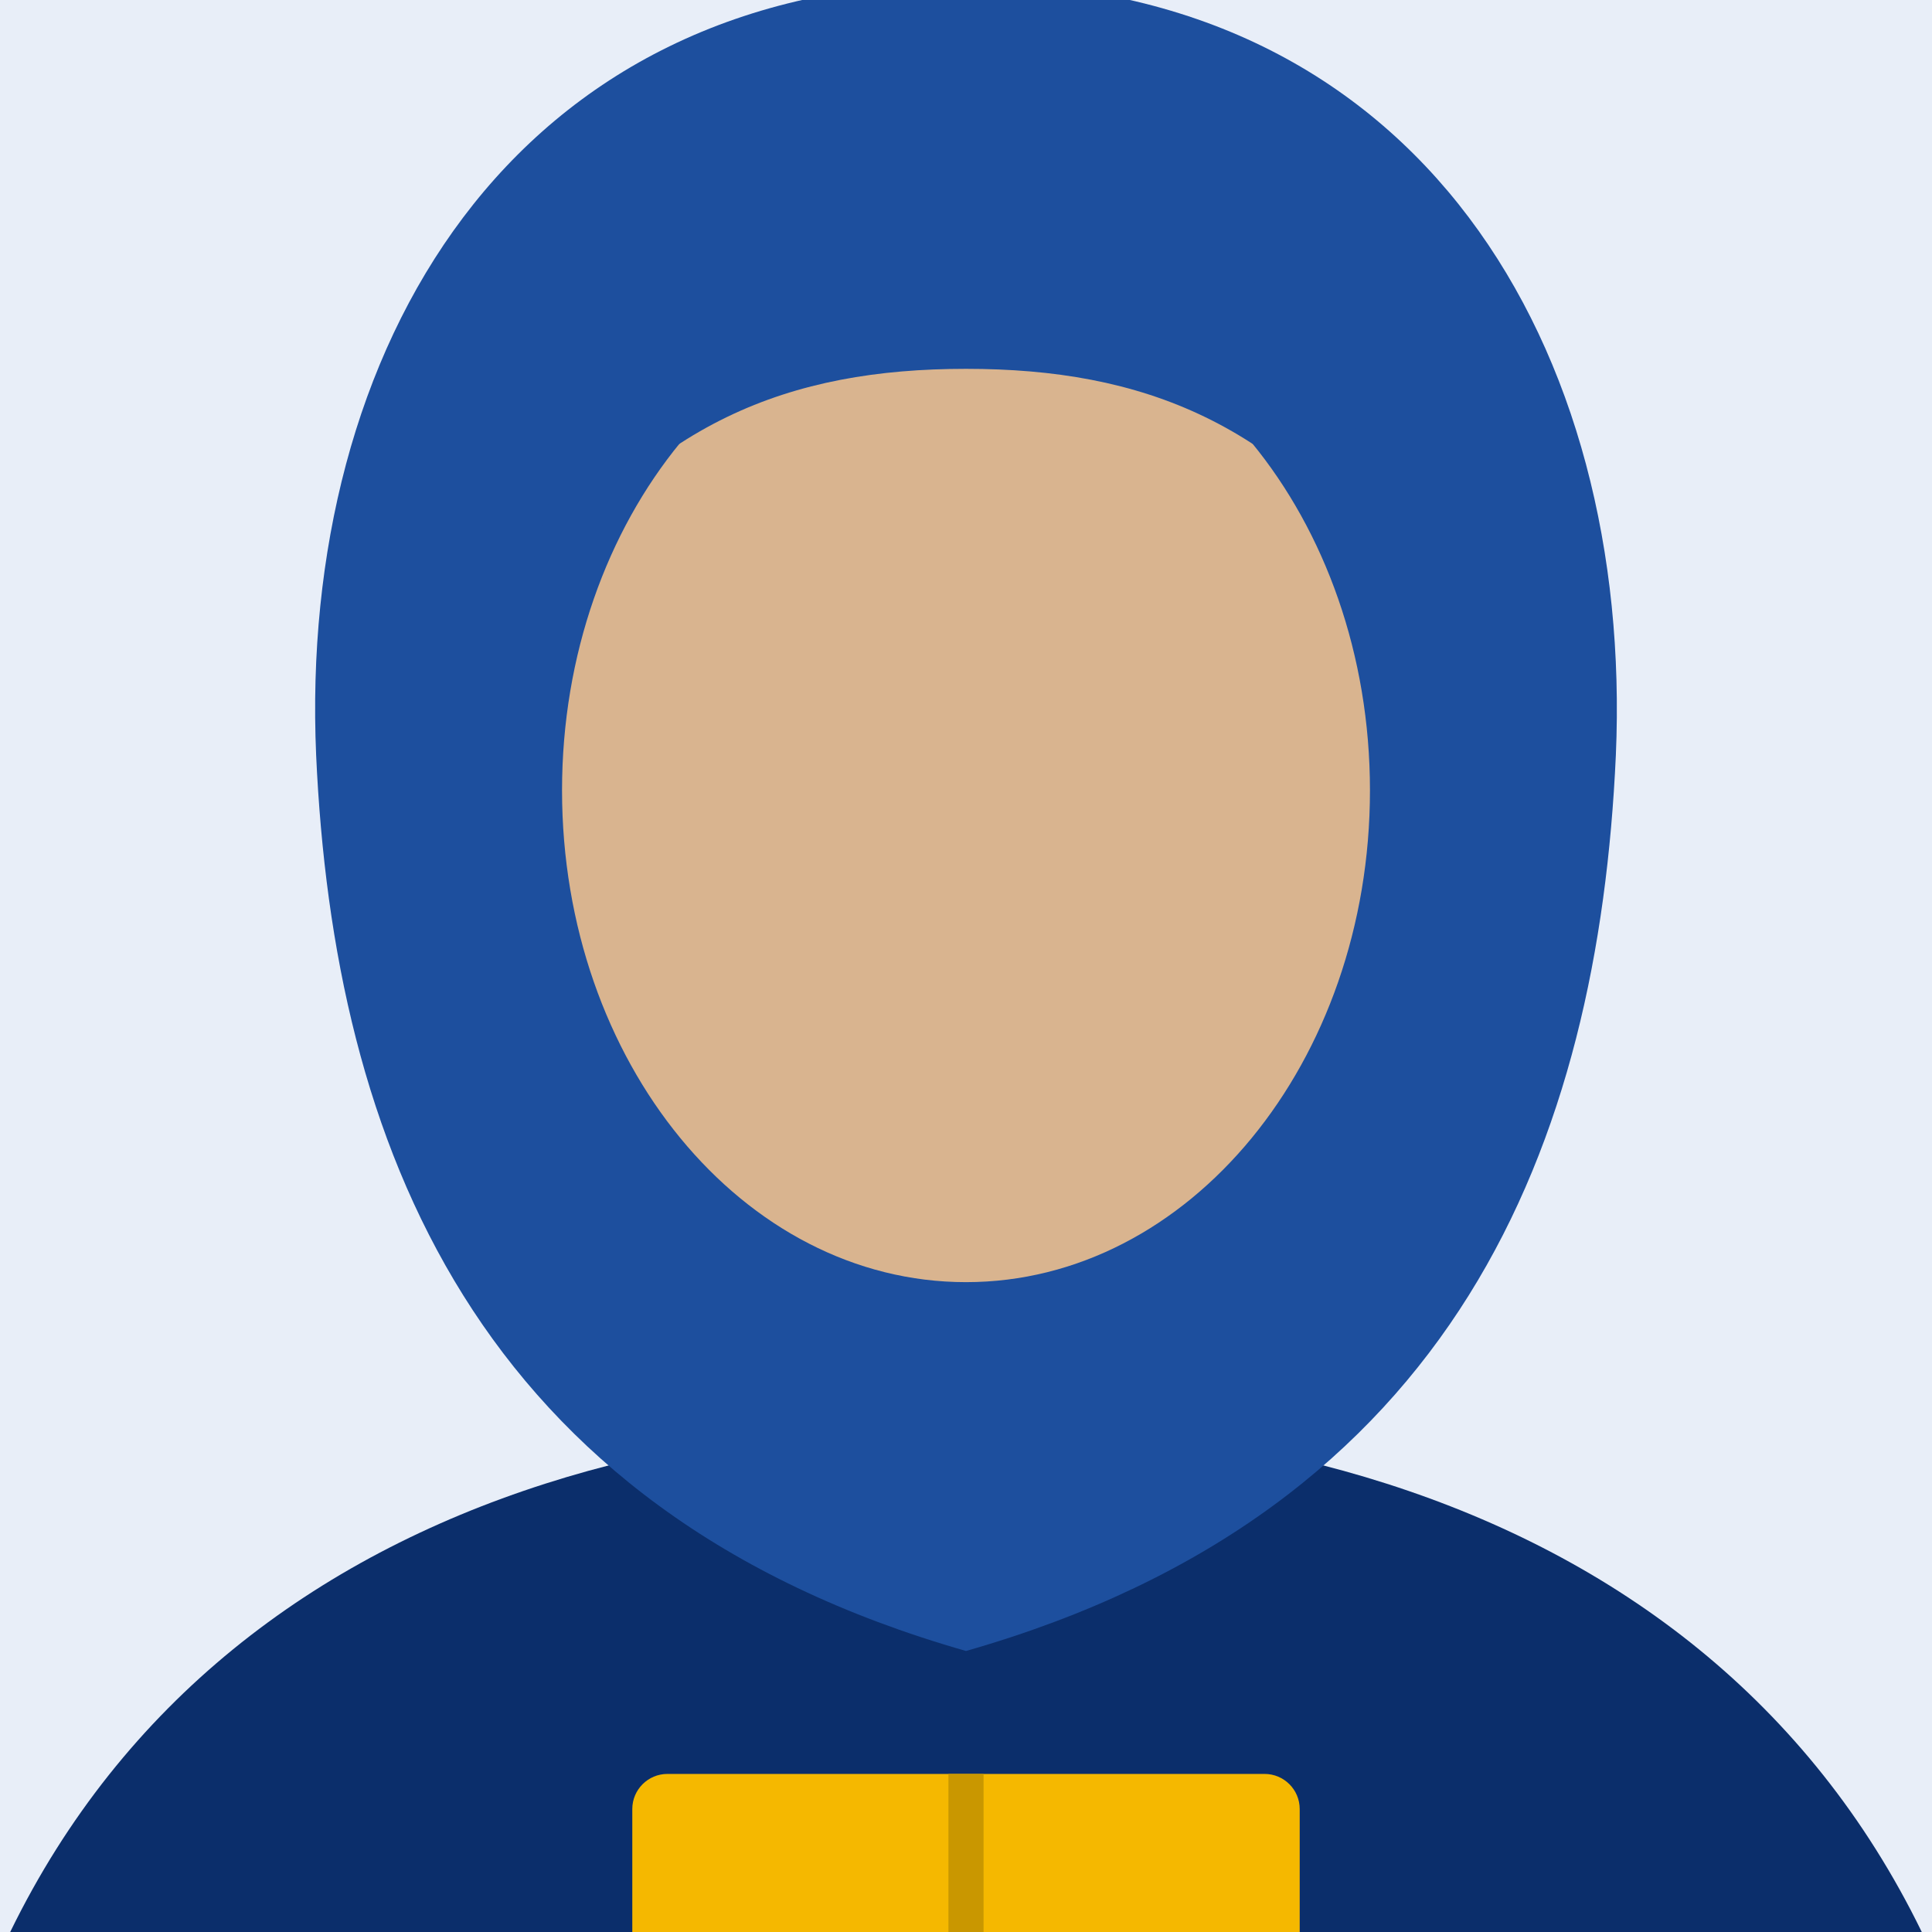
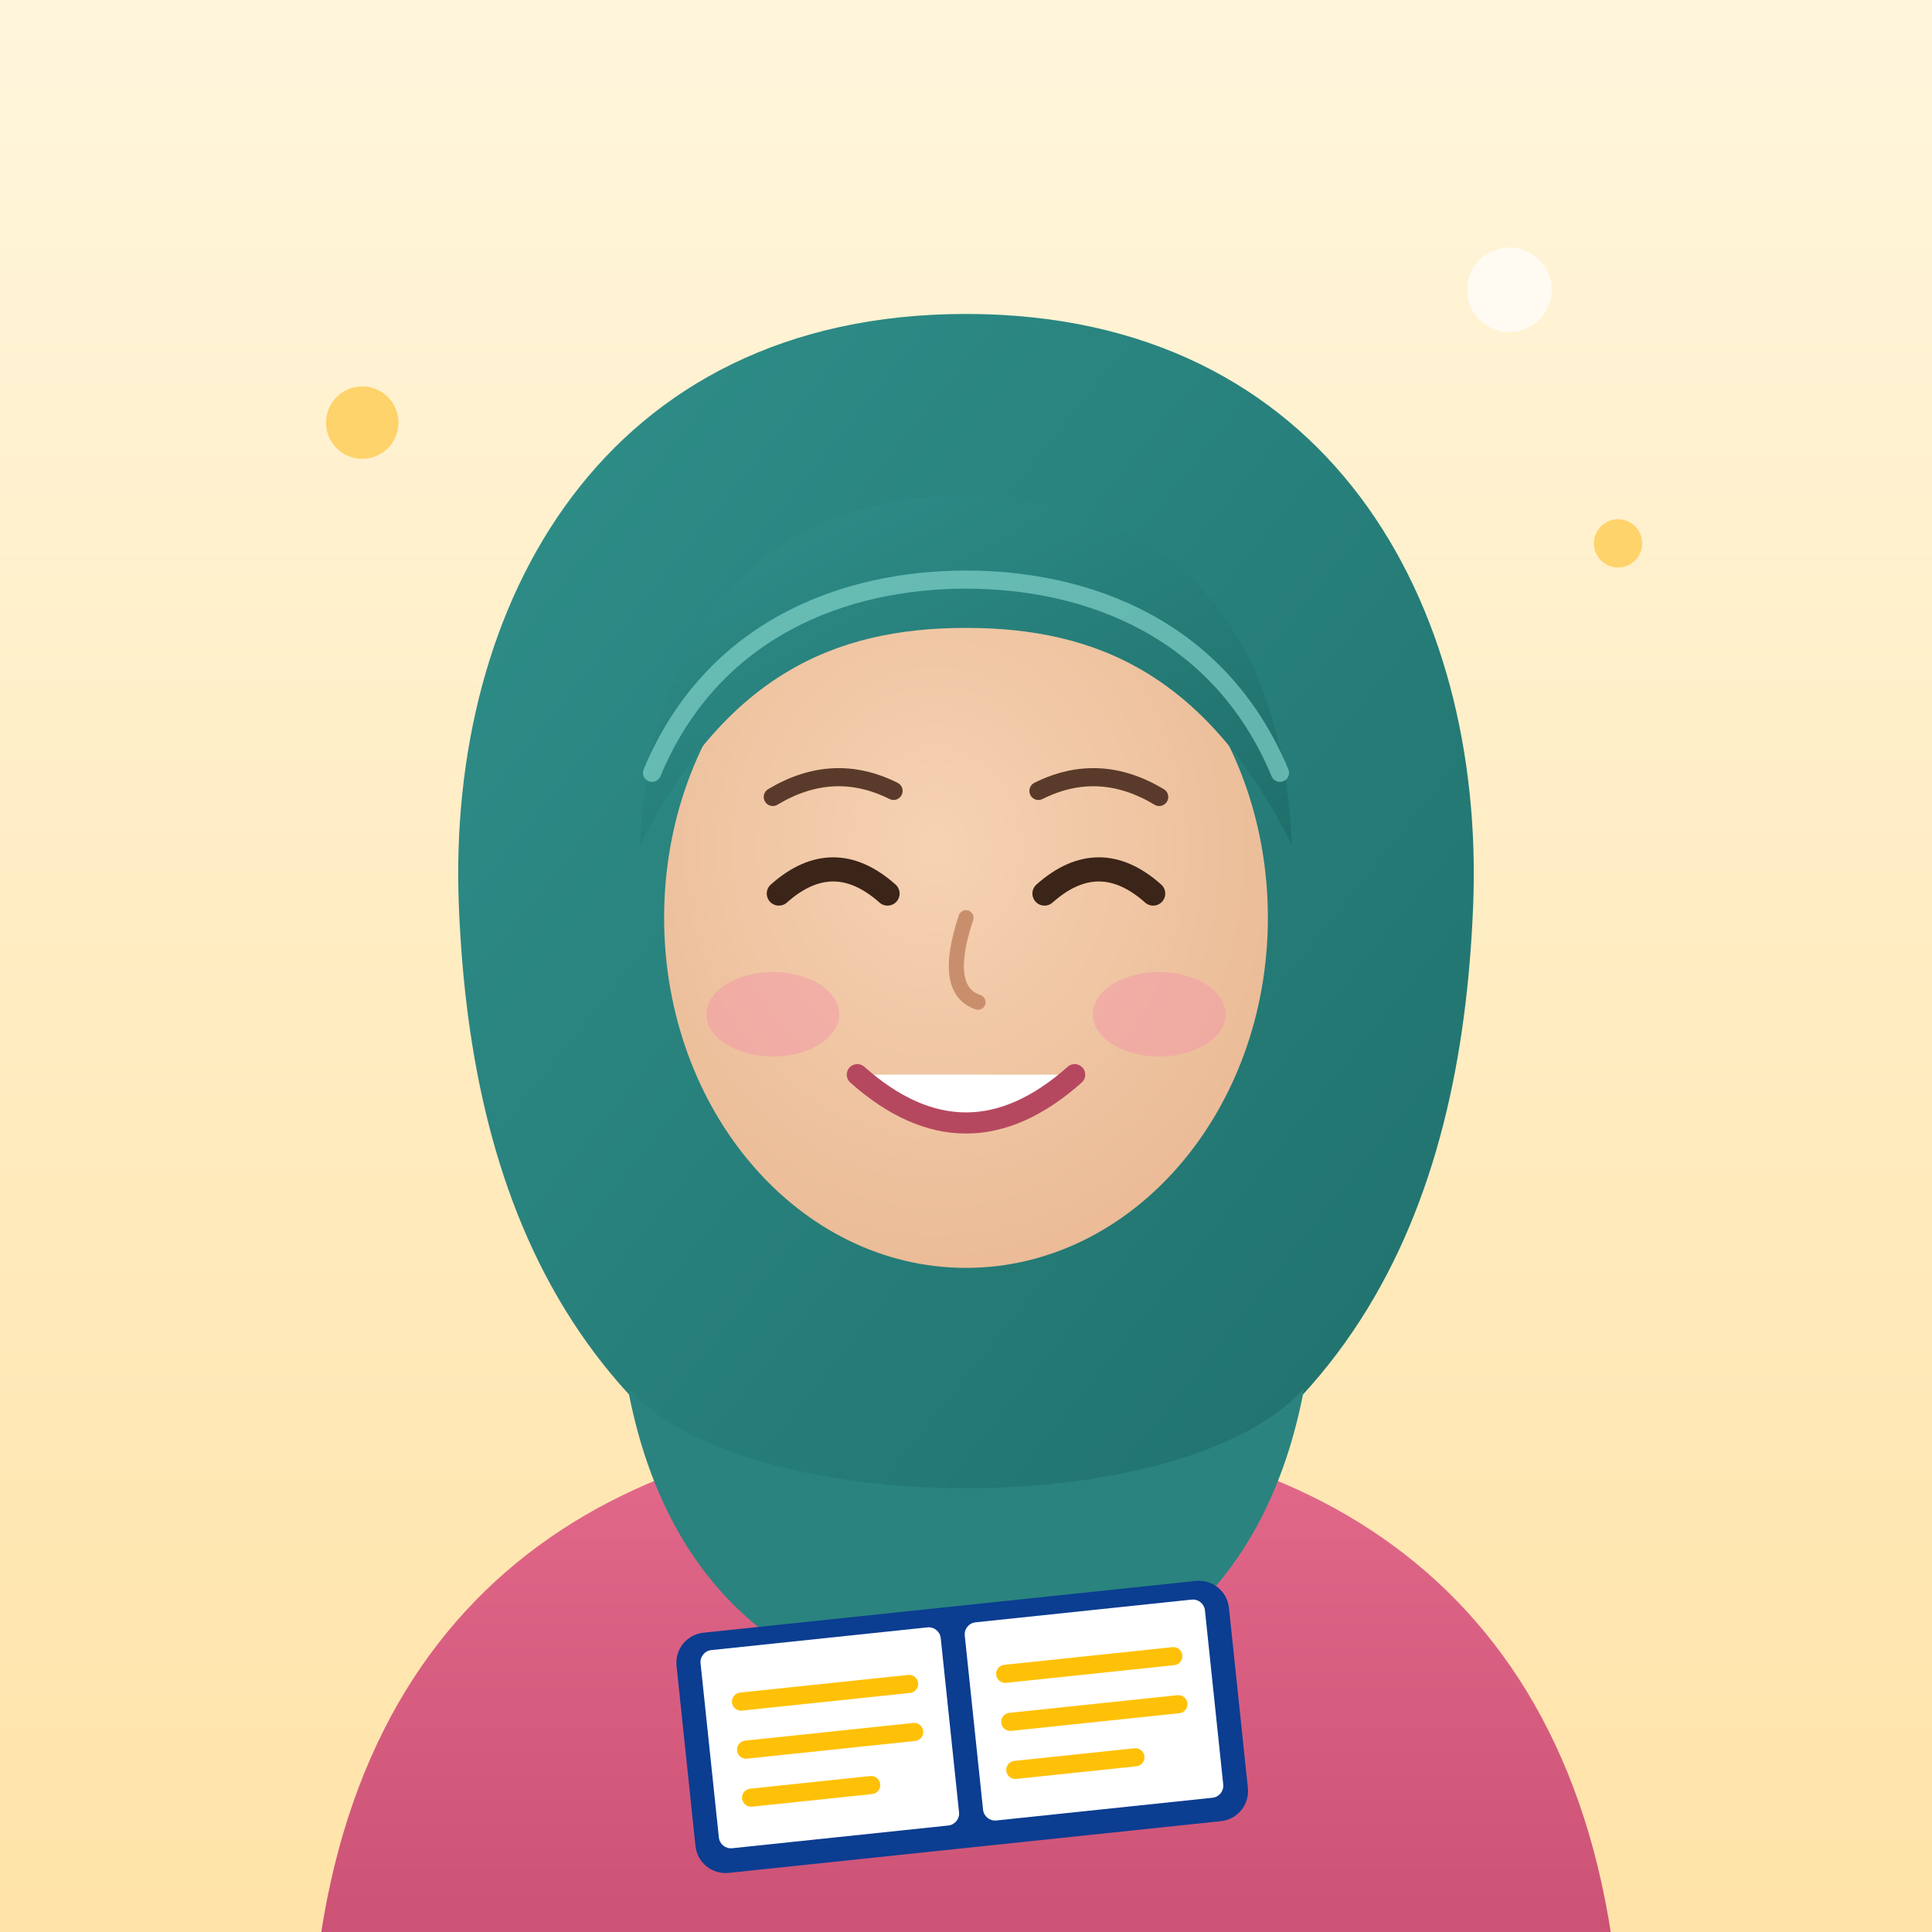
- <svg xmlns="http://www.w3.org/2000/svg" viewBox="50 60 220 220" width="320" height="320">
-   <rect width="320" height="320" fill="#e8eef8" />
-   <path d="M40 320 C48 250 100 222 160 222 C220 222 272 250 280 320 Z" fill="#0b2e6b" />
-   <path d="M160 58 C108 58 84 100 86 146 C88 190 104 232 160 248 C216 232 232 190 234 146 C236 100 212 58 160 58 Z" fill="#1d4f9e" />
-   <ellipse cx="160" cy="150" rx="46" ry="56" fill="#d9b48f" />
-   <path d="M110 128 C116 92 138 80 160 80 C182 80 204 92 210 128 C196 108 180 102 160 102 C140 102 124 108 110 128 Z" fill="#1d4f9e" />
-   <rect x="122" y="262" width="76" height="40" rx="4" fill="#f5b800" />
-   <rect x="158" y="262" width="4" height="40" fill="#c99700" />
+ <svg xmlns="http://www.w3.org/2000/svg" viewBox="0 0 320 320" width="320" height="320">
+   <defs>
+     <linearGradient id="bg" x1="0" y1="0" x2="0" y2="1">
+       <stop offset="0" stop-color="#fff6dc" />
+       <stop offset="1" stop-color="#ffe3a8" />
+     </linearGradient>
+     <linearGradient id="hj" x1="0" y1="0" x2="1" y2="1">
+       <stop offset="0" stop-color="#2f8f8a" />
+       <stop offset="1" stop-color="#1f6f6b" />
+     </linearGradient>
+     <linearGradient id="dr" x1="0" y1="0" x2="0" y2="1">
+       <stop offset="0" stop-color="#e46a8c" />
+       <stop offset="1" stop-color="#c94f73" />
+     </linearGradient>
+     <radialGradient id="sk" cx=".45" cy=".4" r=".7">
+       <stop offset="0" stop-color="#f6d2b3" />
+       <stop offset="1" stop-color="#e9b892" />
+     </radialGradient>
+   </defs>
+   <rect width="320" height="320" fill="url(#bg)" />
+   <circle cx="60" cy="70" r="6" fill="#ffd36b" />
+   <circle cx="268" cy="90" r="4" fill="#ffd36b" />
+   <circle cx="250" cy="48" r="7" fill="#fff" opacity=".7" />
+   <path d="M52 330 C58 262 104 236 160 236 C216 236 262 262 268 330 Z" fill="url(#dr)" />
+   <path d="M160 52 C100 52 74 100 76 150 C78 200 96 246 160 262 C224 246 242 200 244 150 C246 100 220 52 160 52 Z" fill="url(#hj)" />
+   <path d="M104 230 C124 252 196 252 216 230 C210 262 190 280 160 282 C130 280 110 262 104 230 Z" fill="#2a837e" />
+   <ellipse cx="160" cy="152" rx="50" ry="58" fill="url(#sk)" />
+   <path d="M106 140 C108 96 134 82 160 82 C186 82 212 96 214 140 C200 112 182 104 160 104 C138 104 120 112 106 140 Z" fill="url(#hj)" />
+   <path d="M108 128 C118 104 140 96 160 96 C180 96 202 104 212 128" fill="none" stroke="#7fd1c9" stroke-width="3" stroke-linecap="round" opacity=".7" />
+   <path d="M128 132 Q138 126 148 131" fill="none" stroke="#5a3a2a" stroke-width="3" stroke-linecap="round" />
+   <path d="M172 131 Q182 126 192 132" fill="none" stroke="#5a3a2a" stroke-width="3" stroke-linecap="round" />
+   <path d="M129 148 Q138 140 147 148" fill="none" stroke="#3b2418" stroke-width="4" stroke-linecap="round" />
+   <path d="M173 148 Q182 140 191 148" fill="none" stroke="#3b2418" stroke-width="4" stroke-linecap="round" />
+   <ellipse cx="128" cy="168" rx="11" ry="7" fill="#f29aa8" opacity=".55" />
+   <ellipse cx="192" cy="168" rx="11" ry="7" fill="#f29aa8" opacity=".55" />
+   <path d="M160 152 Q156 164 162 166" fill="none" stroke="#c98f6c" stroke-width="2.5" stroke-linecap="round" />
+   <path d="M142 178 Q160 194 178 178" fill="#fff" stroke="#b5485f" stroke-width="3.5" stroke-linecap="round" stroke-linejoin="round" />
+   <g transform="translate(160 292) rotate(-6)">
+     <rect x="-46" y="-26" width="92" height="40" rx="5" fill="#0b3d91" />
+     <rect x="-42" y="-23" width="40" height="33" rx="2" fill="#fff" />
+     <rect x="2" y="-23" width="40" height="33" rx="2" fill="#fff" />
+     <path d="M-36 -14h28M-36 -6h28M-36 2h20M8 -14h28M8 -6h28M8 2h20" stroke="#ffc107" stroke-width="3" stroke-linecap="round" />
+   </g>
</svg>
